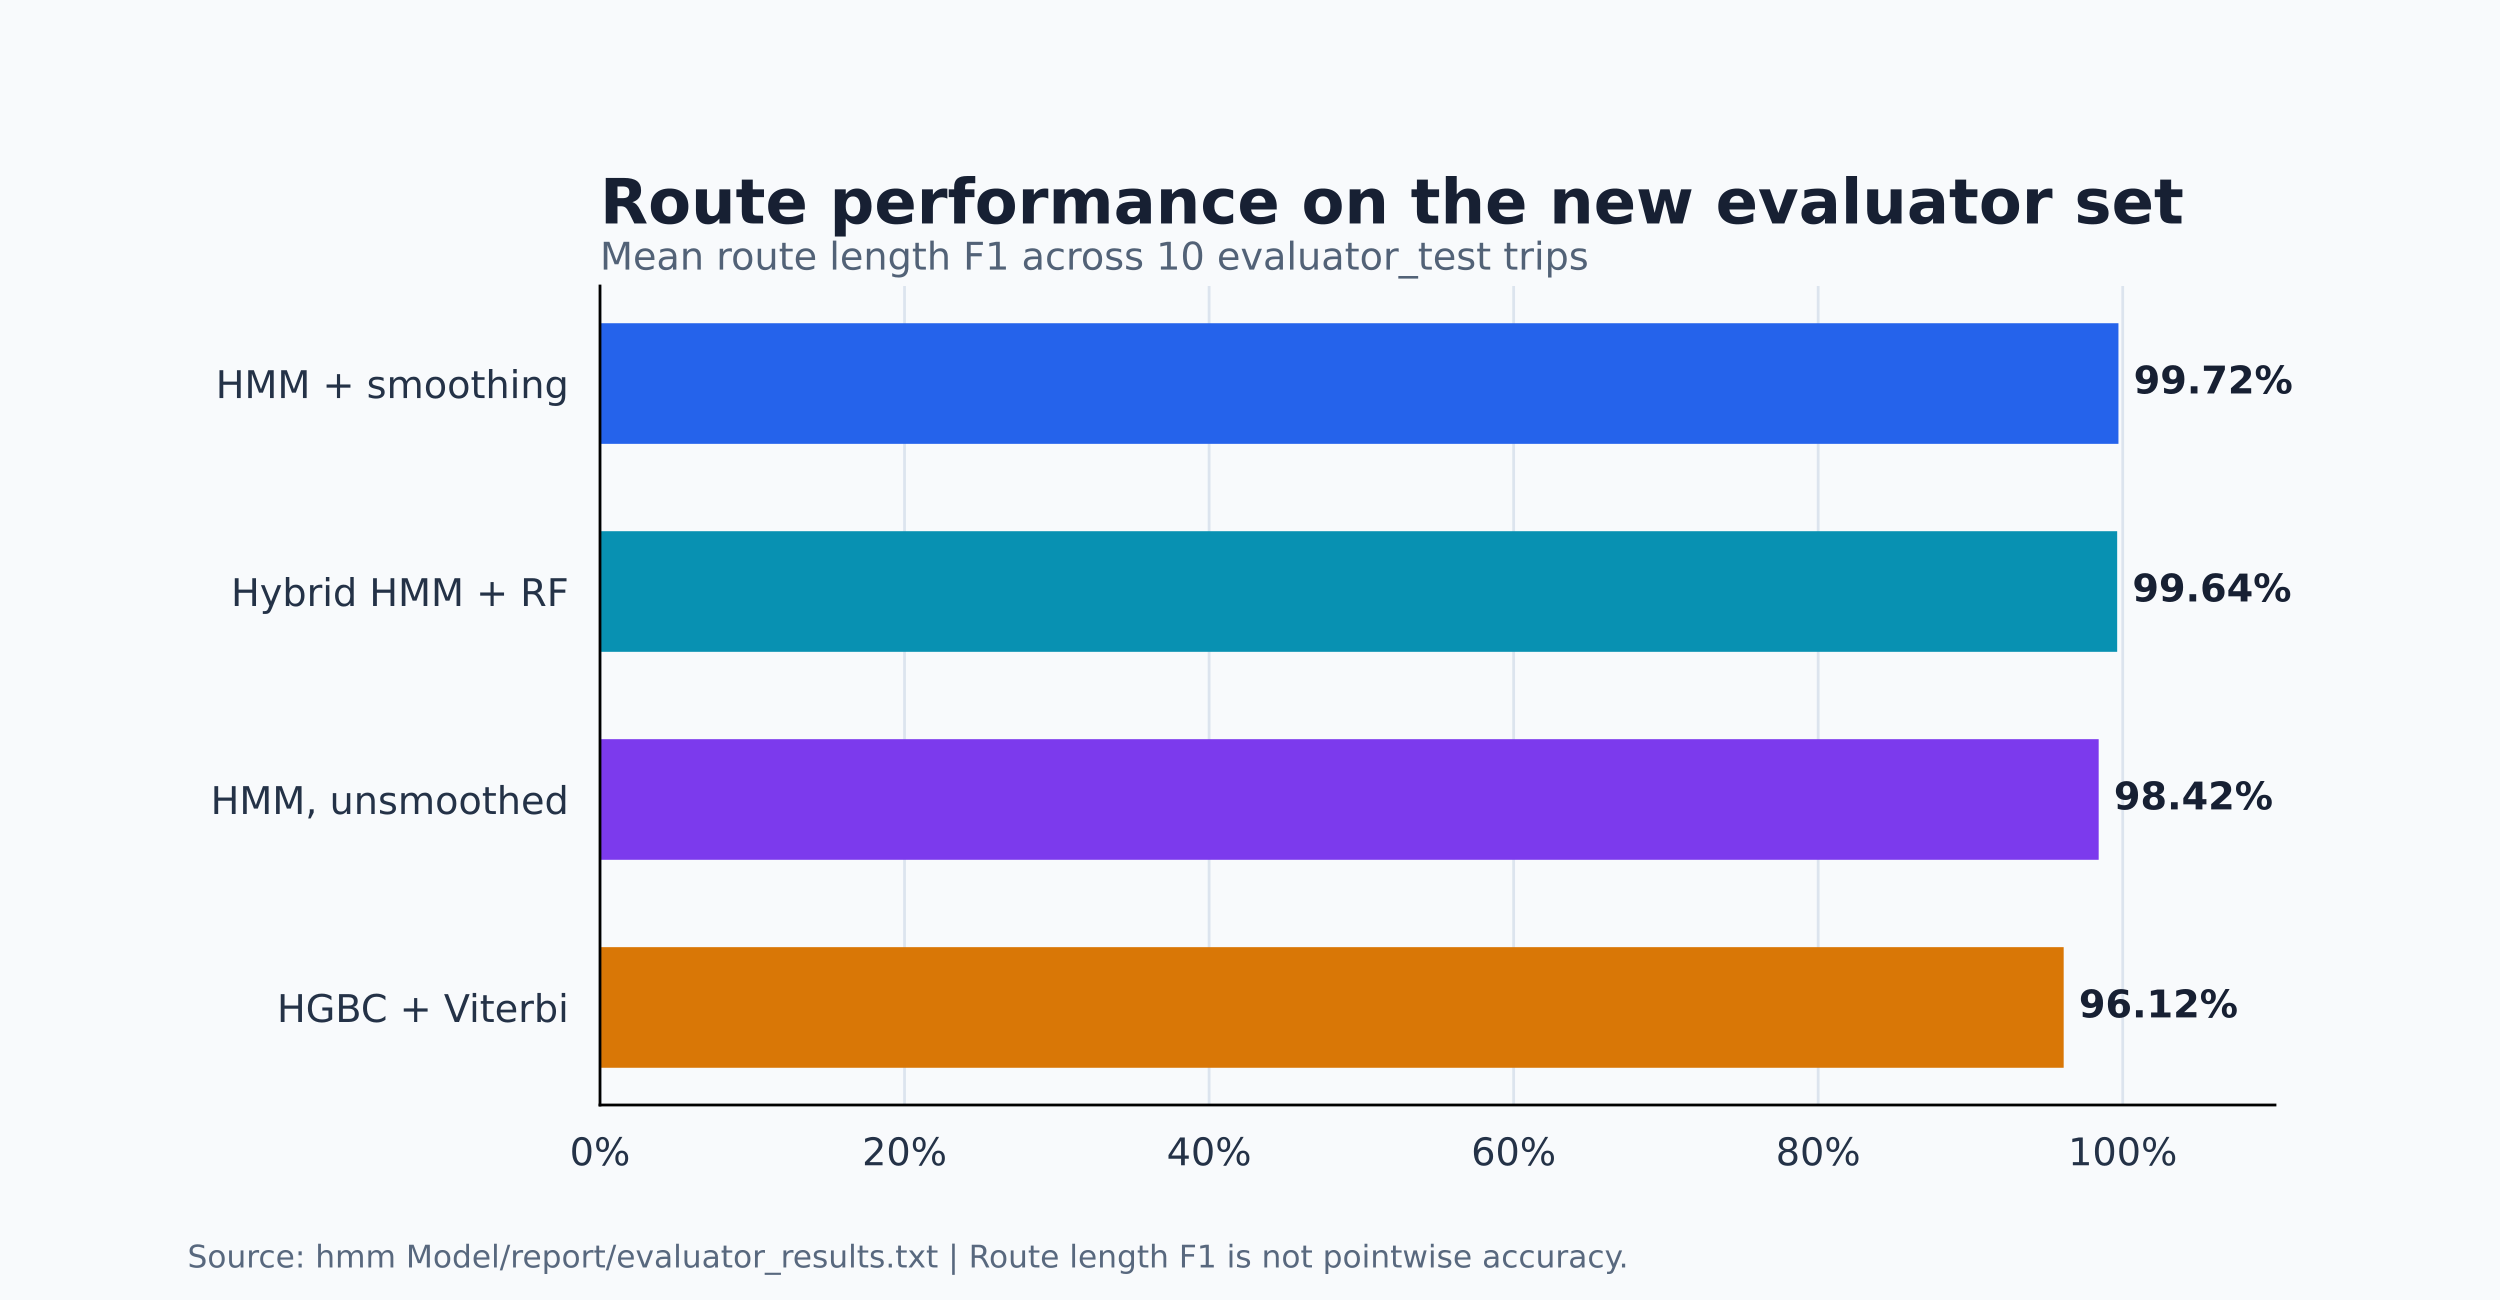
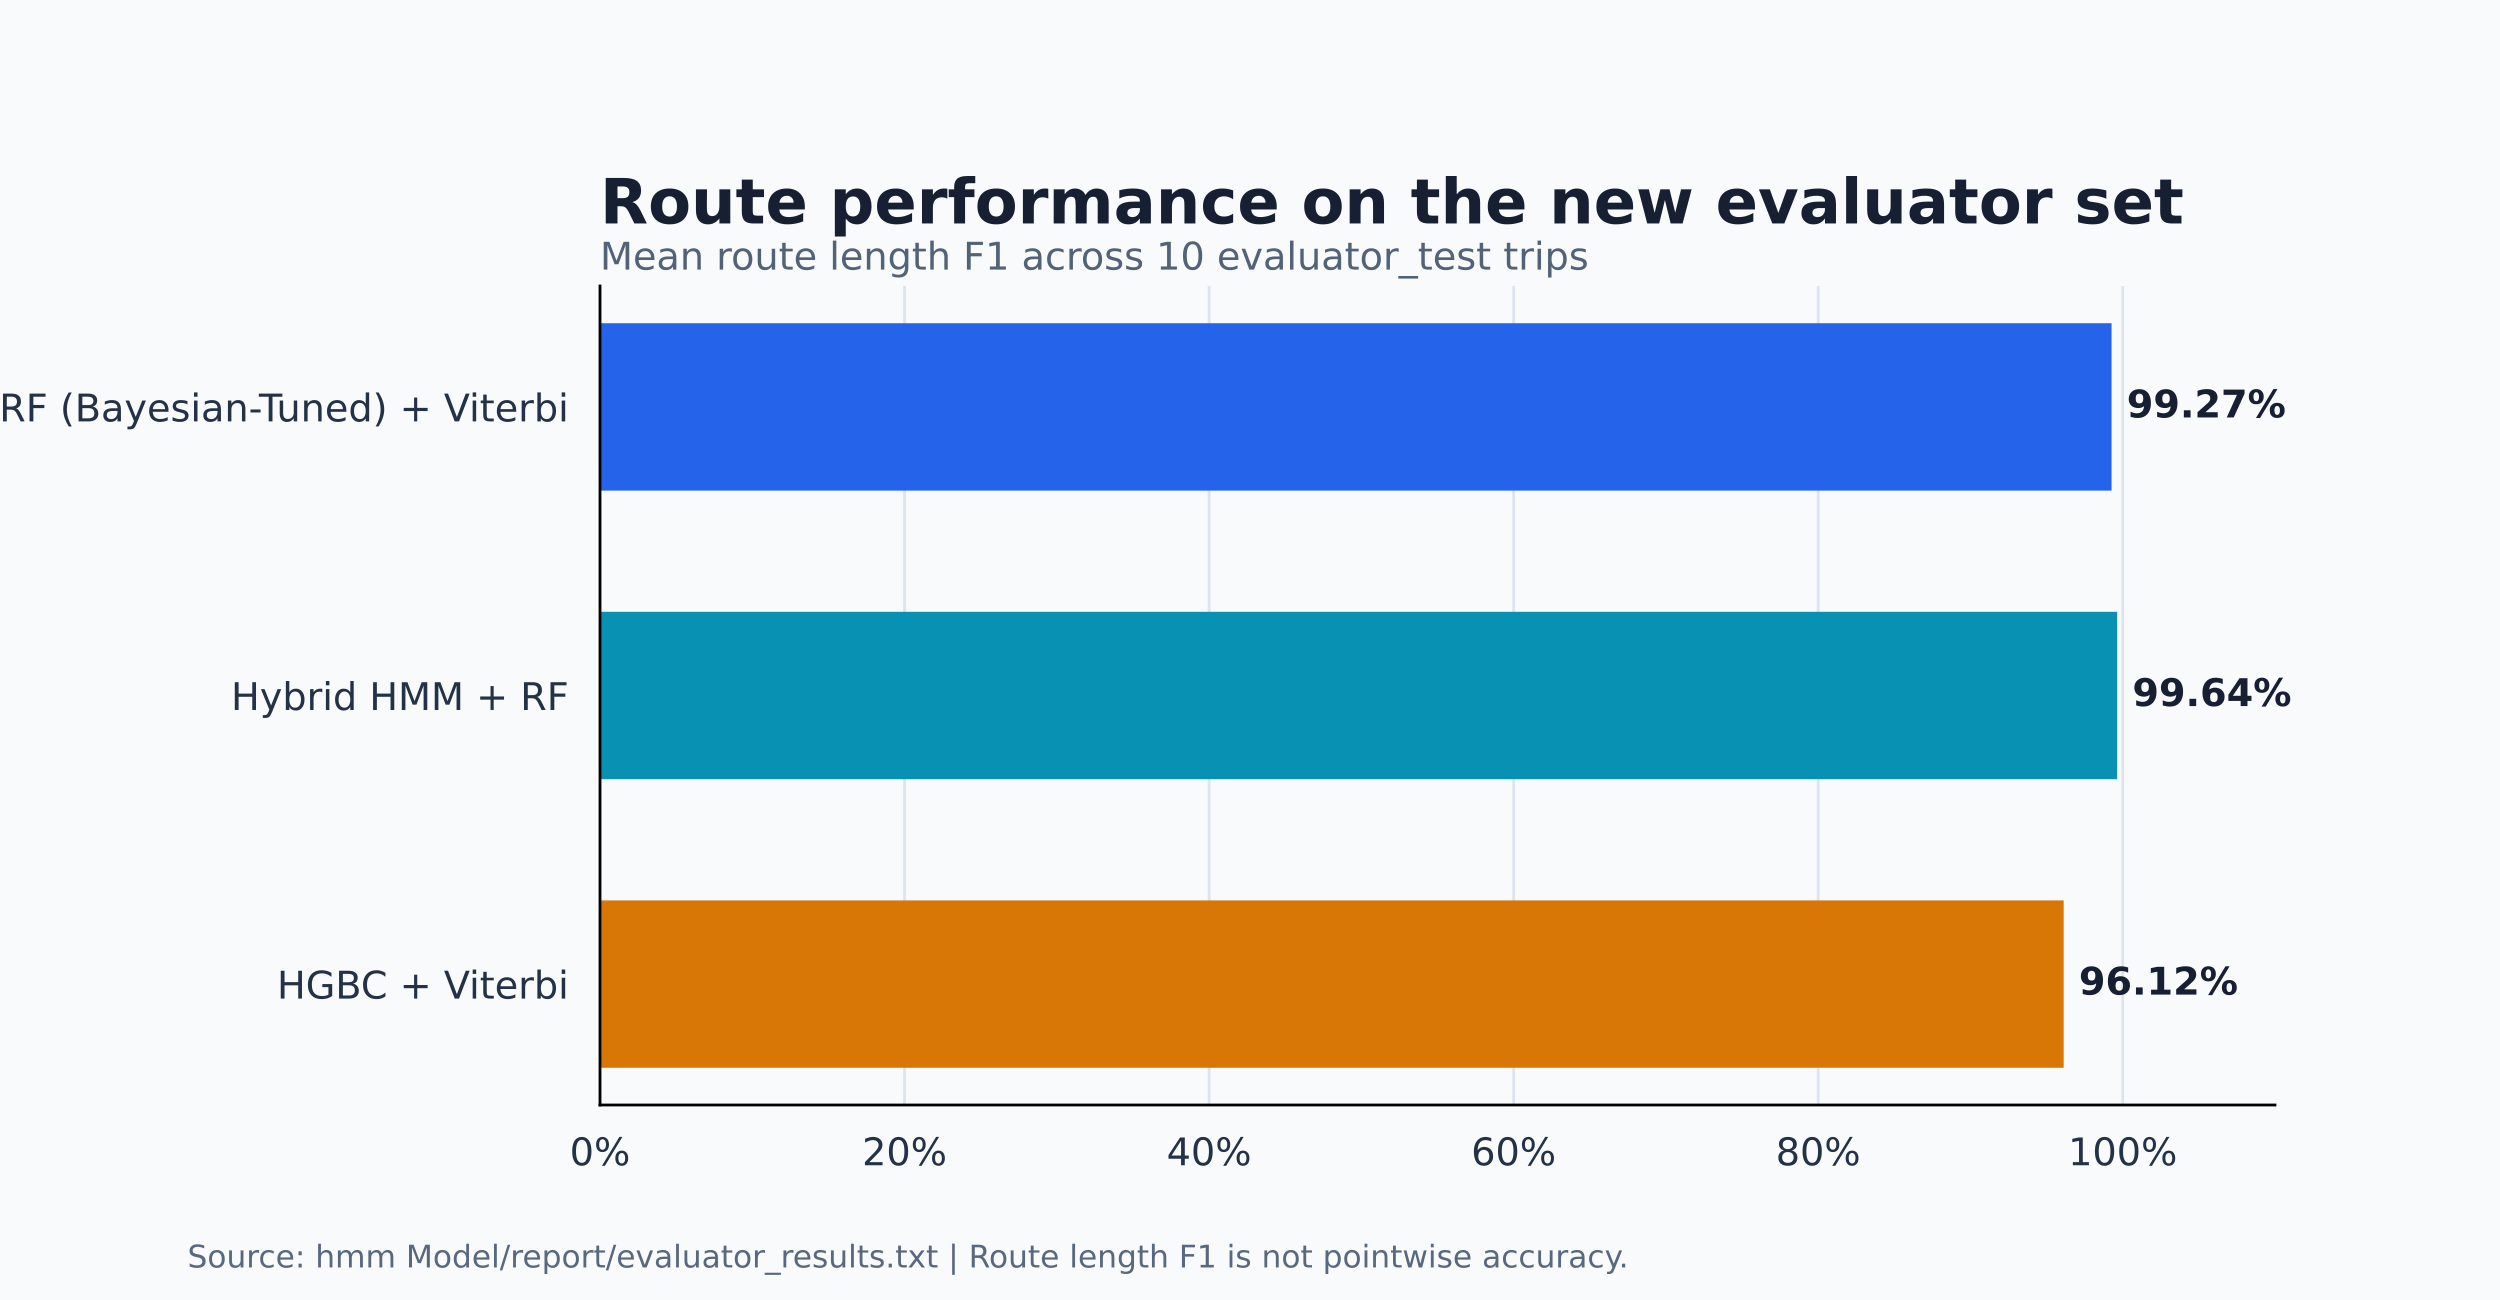
<svg xmlns="http://www.w3.org/2000/svg" width="720pt" height="374.4pt" viewBox="0 0 720 374.4" version="1.1">
  <defs>
    <style type="text/css">*{stroke-linejoin: round; stroke-linecap: butt}</style>
  </defs>
  <g id="figure_1">
    <g id="patch_1">
      <path d="M 0 374.4 L 720 374.4 L 720 0 L 0 0 z " style="fill: #f8fafc" />
    </g>
    <g id="axes_1">
      <g id="patch_2">
        <path d="M 172.8 318.24 L 655.2 318.24 L 655.2 82.368 L 172.8 82.368 z " style="fill: #f8fafc" />
      </g>
      <g id="matplotlib.axis_1">
        <g id="xtick_1">
          <g id="line2d_1">
-             <path d="M 172.8 318.24 L 172.8 82.368 " clip-path="url(#p0724f88886)" style="fill: none; stroke: #dce4ee; stroke-width: 0.8; stroke-linecap: square" />
+             <path d="M 172.8 318.24 L 172.8 82.368 " clip-path="url(#p05657cf931)" style="fill: none; stroke: #dce4ee; stroke-width: 0.8; stroke-linecap: square" />
          </g>
          <g id="line2d_2" />
          <g id="text_1">
-             <text style="font-size: 11px; font-family: 'DejaVu Sans'; text-anchor: middle; fill: #243247" x="172.8" y="335.597" transform="rotate(-0 172.8 335.5974)">0%</text>
+             <text style="font-size: 11px; font-family: 'DejaVu Sans'; text-anchor: middle; fill: #243247" x="172.8" y="335.598" transform="rotate(-0 172.8 335.5983)">0%</text>
          </g>
        </g>
        <g id="xtick_2">
          <g id="line2d_3">
-             <path d="M 260.509 318.24 L 260.509 82.368 " clip-path="url(#p0724f88886)" style="fill: none; stroke: #dce4ee; stroke-width: 0.8; stroke-linecap: square" />
+             <path d="M 260.509 318.24 L 260.509 82.368 " clip-path="url(#p05657cf931)" style="fill: none; stroke: #dce4ee; stroke-width: 0.8; stroke-linecap: square" />
          </g>
          <g id="line2d_4" />
          <g id="text_2">
-             <text style="font-size: 11px; font-family: 'DejaVu Sans'; text-anchor: middle; fill: #243247" x="260.509" y="335.597" transform="rotate(-0 260.5091 335.5974)">20%</text>
+             <text style="font-size: 11px; font-family: 'DejaVu Sans'; text-anchor: middle; fill: #243247" x="260.509" y="335.598" transform="rotate(-0 260.5091 335.5983)">20%</text>
          </g>
        </g>
        <g id="xtick_3">
          <g id="line2d_5">
-             <path d="M 348.218 318.24 L 348.218 82.368 " clip-path="url(#p0724f88886)" style="fill: none; stroke: #dce4ee; stroke-width: 0.8; stroke-linecap: square" />
+             <path d="M 348.218 318.24 L 348.218 82.368 " clip-path="url(#p05657cf931)" style="fill: none; stroke: #dce4ee; stroke-width: 0.8; stroke-linecap: square" />
          </g>
          <g id="line2d_6" />
          <g id="text_3">
-             <text style="font-size: 11px; font-family: 'DejaVu Sans'; text-anchor: middle; fill: #243247" x="348.218" y="335.597" transform="rotate(-0 348.2182 335.5974)">40%</text>
+             <text style="font-size: 11px; font-family: 'DejaVu Sans'; text-anchor: middle; fill: #243247" x="348.218" y="335.598" transform="rotate(-0 348.2182 335.5983)">40%</text>
          </g>
        </g>
        <g id="xtick_4">
          <g id="line2d_7">
-             <path d="M 435.927 318.24 L 435.927 82.368 " clip-path="url(#p0724f88886)" style="fill: none; stroke: #dce4ee; stroke-width: 0.8; stroke-linecap: square" />
+             <path d="M 435.927 318.24 L 435.927 82.368 " clip-path="url(#p05657cf931)" style="fill: none; stroke: #dce4ee; stroke-width: 0.8; stroke-linecap: square" />
          </g>
          <g id="line2d_8" />
          <g id="text_4">
-             <text style="font-size: 11px; font-family: 'DejaVu Sans'; text-anchor: middle; fill: #243247" x="435.927" y="335.597" transform="rotate(-0 435.9273 335.5974)">60%</text>
+             <text style="font-size: 11px; font-family: 'DejaVu Sans'; text-anchor: middle; fill: #243247" x="435.927" y="335.598" transform="rotate(-0 435.9273 335.5983)">60%</text>
          </g>
        </g>
        <g id="xtick_5">
          <g id="line2d_9">
-             <path d="M 523.636 318.24 L 523.636 82.368 " clip-path="url(#p0724f88886)" style="fill: none; stroke: #dce4ee; stroke-width: 0.8; stroke-linecap: square" />
+             <path d="M 523.636 318.24 L 523.636 82.368 " clip-path="url(#p05657cf931)" style="fill: none; stroke: #dce4ee; stroke-width: 0.8; stroke-linecap: square" />
          </g>
          <g id="line2d_10" />
          <g id="text_5">
-             <text style="font-size: 11px; font-family: 'DejaVu Sans'; text-anchor: middle; fill: #243247" x="523.636" y="335.597" transform="rotate(-0 523.6364 335.5974)">80%</text>
+             <text style="font-size: 11px; font-family: 'DejaVu Sans'; text-anchor: middle; fill: #243247" x="523.636" y="335.598" transform="rotate(-0 523.6364 335.5983)">80%</text>
          </g>
        </g>
        <g id="xtick_6">
          <g id="line2d_11">
-             <path d="M 611.345 318.24 L 611.345 82.368 " clip-path="url(#p0724f88886)" style="fill: none; stroke: #dce4ee; stroke-width: 0.8; stroke-linecap: square" />
+             <path d="M 611.345 318.24 L 611.345 82.368 " clip-path="url(#p05657cf931)" style="fill: none; stroke: #dce4ee; stroke-width: 0.8; stroke-linecap: square" />
          </g>
          <g id="line2d_12" />
          <g id="text_6">
-             <text style="font-size: 11px; font-family: 'DejaVu Sans'; text-anchor: middle; fill: #243247" x="611.345" y="335.597" transform="rotate(-0 611.3455 335.5974)">100%</text>
+             <text style="font-size: 11px; font-family: 'DejaVu Sans'; text-anchor: middle; fill: #243247" x="611.345" y="335.598" transform="rotate(-0 611.3455 335.5983)">100%</text>
          </g>
        </g>
      </g>
      <g id="matplotlib.axis_2">
        <g id="ytick_1">
          <g id="line2d_13" />
          <g id="text_7">
-             <text style="font-size: 11px; font-family: 'DejaVu Sans'; text-anchor: end; fill: #243247" x="163.8" y="294.328" transform="rotate(-0 163.8 294.3277)">HGBC + Viterbi</text>
+             <text style="font-size: 11px; font-family: 'DejaVu Sans'; text-anchor: end; fill: #243247" x="163.8" y="287.595" transform="rotate(-0 163.8 287.5952)">HGBC + Viterbi</text>
          </g>
        </g>
        <g id="ytick_2">
          <g id="line2d_14" />
          <g id="text_8">
-             <text style="font-size: 11px; font-family: 'DejaVu Sans'; text-anchor: end; fill: #243247" x="163.8" y="234.431" transform="rotate(-0 163.8 234.4313)">HMM, unsmoothed</text>
+             <text style="font-size: 11px; font-family: 'DejaVu Sans'; text-anchor: end; fill: #243247" x="163.8" y="204.483" transform="rotate(-0 163.8 204.4831)">Hybrid HMM + RF</text>
          </g>
        </g>
        <g id="ytick_3">
          <g id="line2d_15" />
          <g id="text_9">
-             <text style="font-size: 11px; font-family: 'DejaVu Sans'; text-anchor: end; fill: #243247" x="163.8" y="174.535" transform="rotate(-0 163.8 174.5349)">Hybrid HMM + RF</text>
-           </g>
-         </g>
-         <g id="ytick_4">
-           <g id="line2d_16" />
-           <g id="text_10">
-             <text style="font-size: 11px; font-family: 'DejaVu Sans'; text-anchor: end; fill: #243247" x="163.8" y="114.639" transform="rotate(-0 163.8 114.6385)">HMM + smoothing</text>
+             <text style="font-size: 11px; font-family: 'DejaVu Sans'; text-anchor: end; fill: #243247" x="163.8" y="121.371" transform="rotate(-0 163.8 121.3711)">RF (Bayesian-Tuned) + Viterbi</text>
          </g>
        </g>
      </g>
      <g id="patch_3">
-         <path d="M 172.8 307.519 L 594.339 307.519 L 594.339 272.779 L 172.8 272.779 z " clip-path="url(#p0724f88886)" style="fill: #d97706" />
+         <path d="M 172.8 307.519 L 594.339 307.519 L 594.339 259.314 L 172.8 259.314 z " clip-path="url(#p05657cf931)" style="fill: #d97706" />
      </g>
      <g id="patch_4">
-         <path d="M 172.8 247.622 L 604.421 247.622 L 604.421 212.882 L 172.8 212.882 z " clip-path="url(#p0724f88886)" style="fill: #7c3aed" />
+         <path d="M 172.8 224.406 L 609.745 224.406 L 609.745 176.202 L 172.8 176.202 z " clip-path="url(#p05657cf931)" style="fill: #0891b2" />
      </g>
      <g id="patch_5">
-         <path d="M 172.8 187.726 L 609.745 187.726 L 609.745 152.986 L 172.8 152.986 z " clip-path="url(#p0724f88886)" style="fill: #0891b2" />
+         <path d="M 172.8 141.294 L 608.127 141.294 L 608.127 93.089 L 172.8 93.089 z " clip-path="url(#p05657cf931)" style="fill: #2563eb" />
      </g>
      <g id="patch_6">
-         <path d="M 172.8 127.829 L 610.113 127.829 L 610.113 93.089 L 172.8 93.089 z " clip-path="url(#p0724f88886)" style="fill: #2563eb" />
+         <path d="M 172.8 318.24 L 172.8 82.368 " style="fill: none; stroke: #000000; stroke-width: 0.8; stroke-linejoin: miter; stroke-linecap: square" />
      </g>
      <g id="patch_7">
-         <path d="M 172.8 318.24 L 172.8 82.368 " style="fill: none; stroke: #000000; stroke-width: 0.8; stroke-linejoin: miter; stroke-linecap: square" />
-       </g>
-       <g id="patch_8">
        <path d="M 172.8 318.24 L 655.2 318.24 " style="fill: none; stroke: #000000; stroke-width: 0.8; stroke-linejoin: miter; stroke-linecap: square" />
      </g>
+       <g id="text_10">
+         <text style="font-weight: 700; font-size: 11px; font-family: 'DejaVu Sans'; text-anchor: start; fill: #172033" x="598.724" y="286.451" transform="rotate(-0 598.7241 286.4514)">96.12%</text>
+       </g>
      <g id="text_11">
-         <text style="font-weight: 700; font-size: 11px; font-family: 'DejaVu Sans'; text-anchor: start; fill: #172033" x="598.724" y="293.006" transform="rotate(-0 598.7241 293.006)">96.12%</text>
+         <text style="font-weight: 700; font-size: 11px; font-family: 'DejaVu Sans'; text-anchor: start; fill: #172033" x="614.13" y="203.339" transform="rotate(-0 614.1302 203.3393)">99.64%</text>
      </g>
      <g id="text_12">
-         <text style="font-weight: 700; font-size: 11px; font-family: 'DejaVu Sans'; text-anchor: start; fill: #172033" x="608.806" y="233.11" transform="rotate(-0 608.8063 233.1096)">98.42%</text>
+         <text style="font-weight: 700; font-size: 11px; font-family: 'DejaVu Sans'; text-anchor: start; fill: #172033" x="612.512" y="120.227" transform="rotate(-0 612.512 120.2273)">99.27%</text>
      </g>
      <g id="text_13">
-         <text style="font-weight: 700; font-size: 11px; font-family: 'DejaVu Sans'; text-anchor: start; fill: #172033" x="614.13" y="173.213" transform="rotate(-0 614.1302 173.2132)">99.64%</text>
+         <text style="font-size: 11px; font-family: 'DejaVu Sans'; text-anchor: start; fill: #526277" x="172.8" y="77.651" transform="rotate(-0 172.8 77.65056)">Mean route length F1 across 10 evaluator_test trips</text>
      </g>
      <g id="text_14">
-         <text style="font-weight: 700; font-size: 11px; font-family: 'DejaVu Sans'; text-anchor: start; fill: #172033" x="614.499" y="113.317" transform="rotate(-0 614.4986 113.3168)">99.72%</text>
-       </g>
-       <g id="text_15">
-         <text style="font-size: 11px; font-family: 'DejaVu Sans'; text-anchor: start; fill: #526277" x="172.8" y="77.651" transform="rotate(-0 172.8 77.65056)">Mean route length F1 across 10 evaluator_test trips</text>
-       </g>
-       <g id="text_16">
        <text style="font-weight: 700; font-size: 18px; font-family: 'DejaVu Sans'; text-anchor: start; fill: #172033" x="172.8" y="64.368" transform="rotate(-0 172.8 64.368)">Route performance on the new evaluator set</text>
      </g>
    </g>
-     <g id="text_17">
+     <g id="text_15">
      <text style="font-size: 9px; font-family: 'DejaVu Sans'; text-anchor: start; fill: #58687e" x="54" y="365.04" transform="rotate(-0 54 365.04)">Source: hmm Model/report/evaluator_results.txt  |  Route length F1 is not pointwise accuracy.</text>
    </g>
  </g>
  <defs>
-     <clipPath id="p0724f88886">
+     <clipPath id="p05657cf931">
      <rect x="172.8" y="82.368" width="482.4" height="235.872" />
    </clipPath>
  </defs>
</svg>
